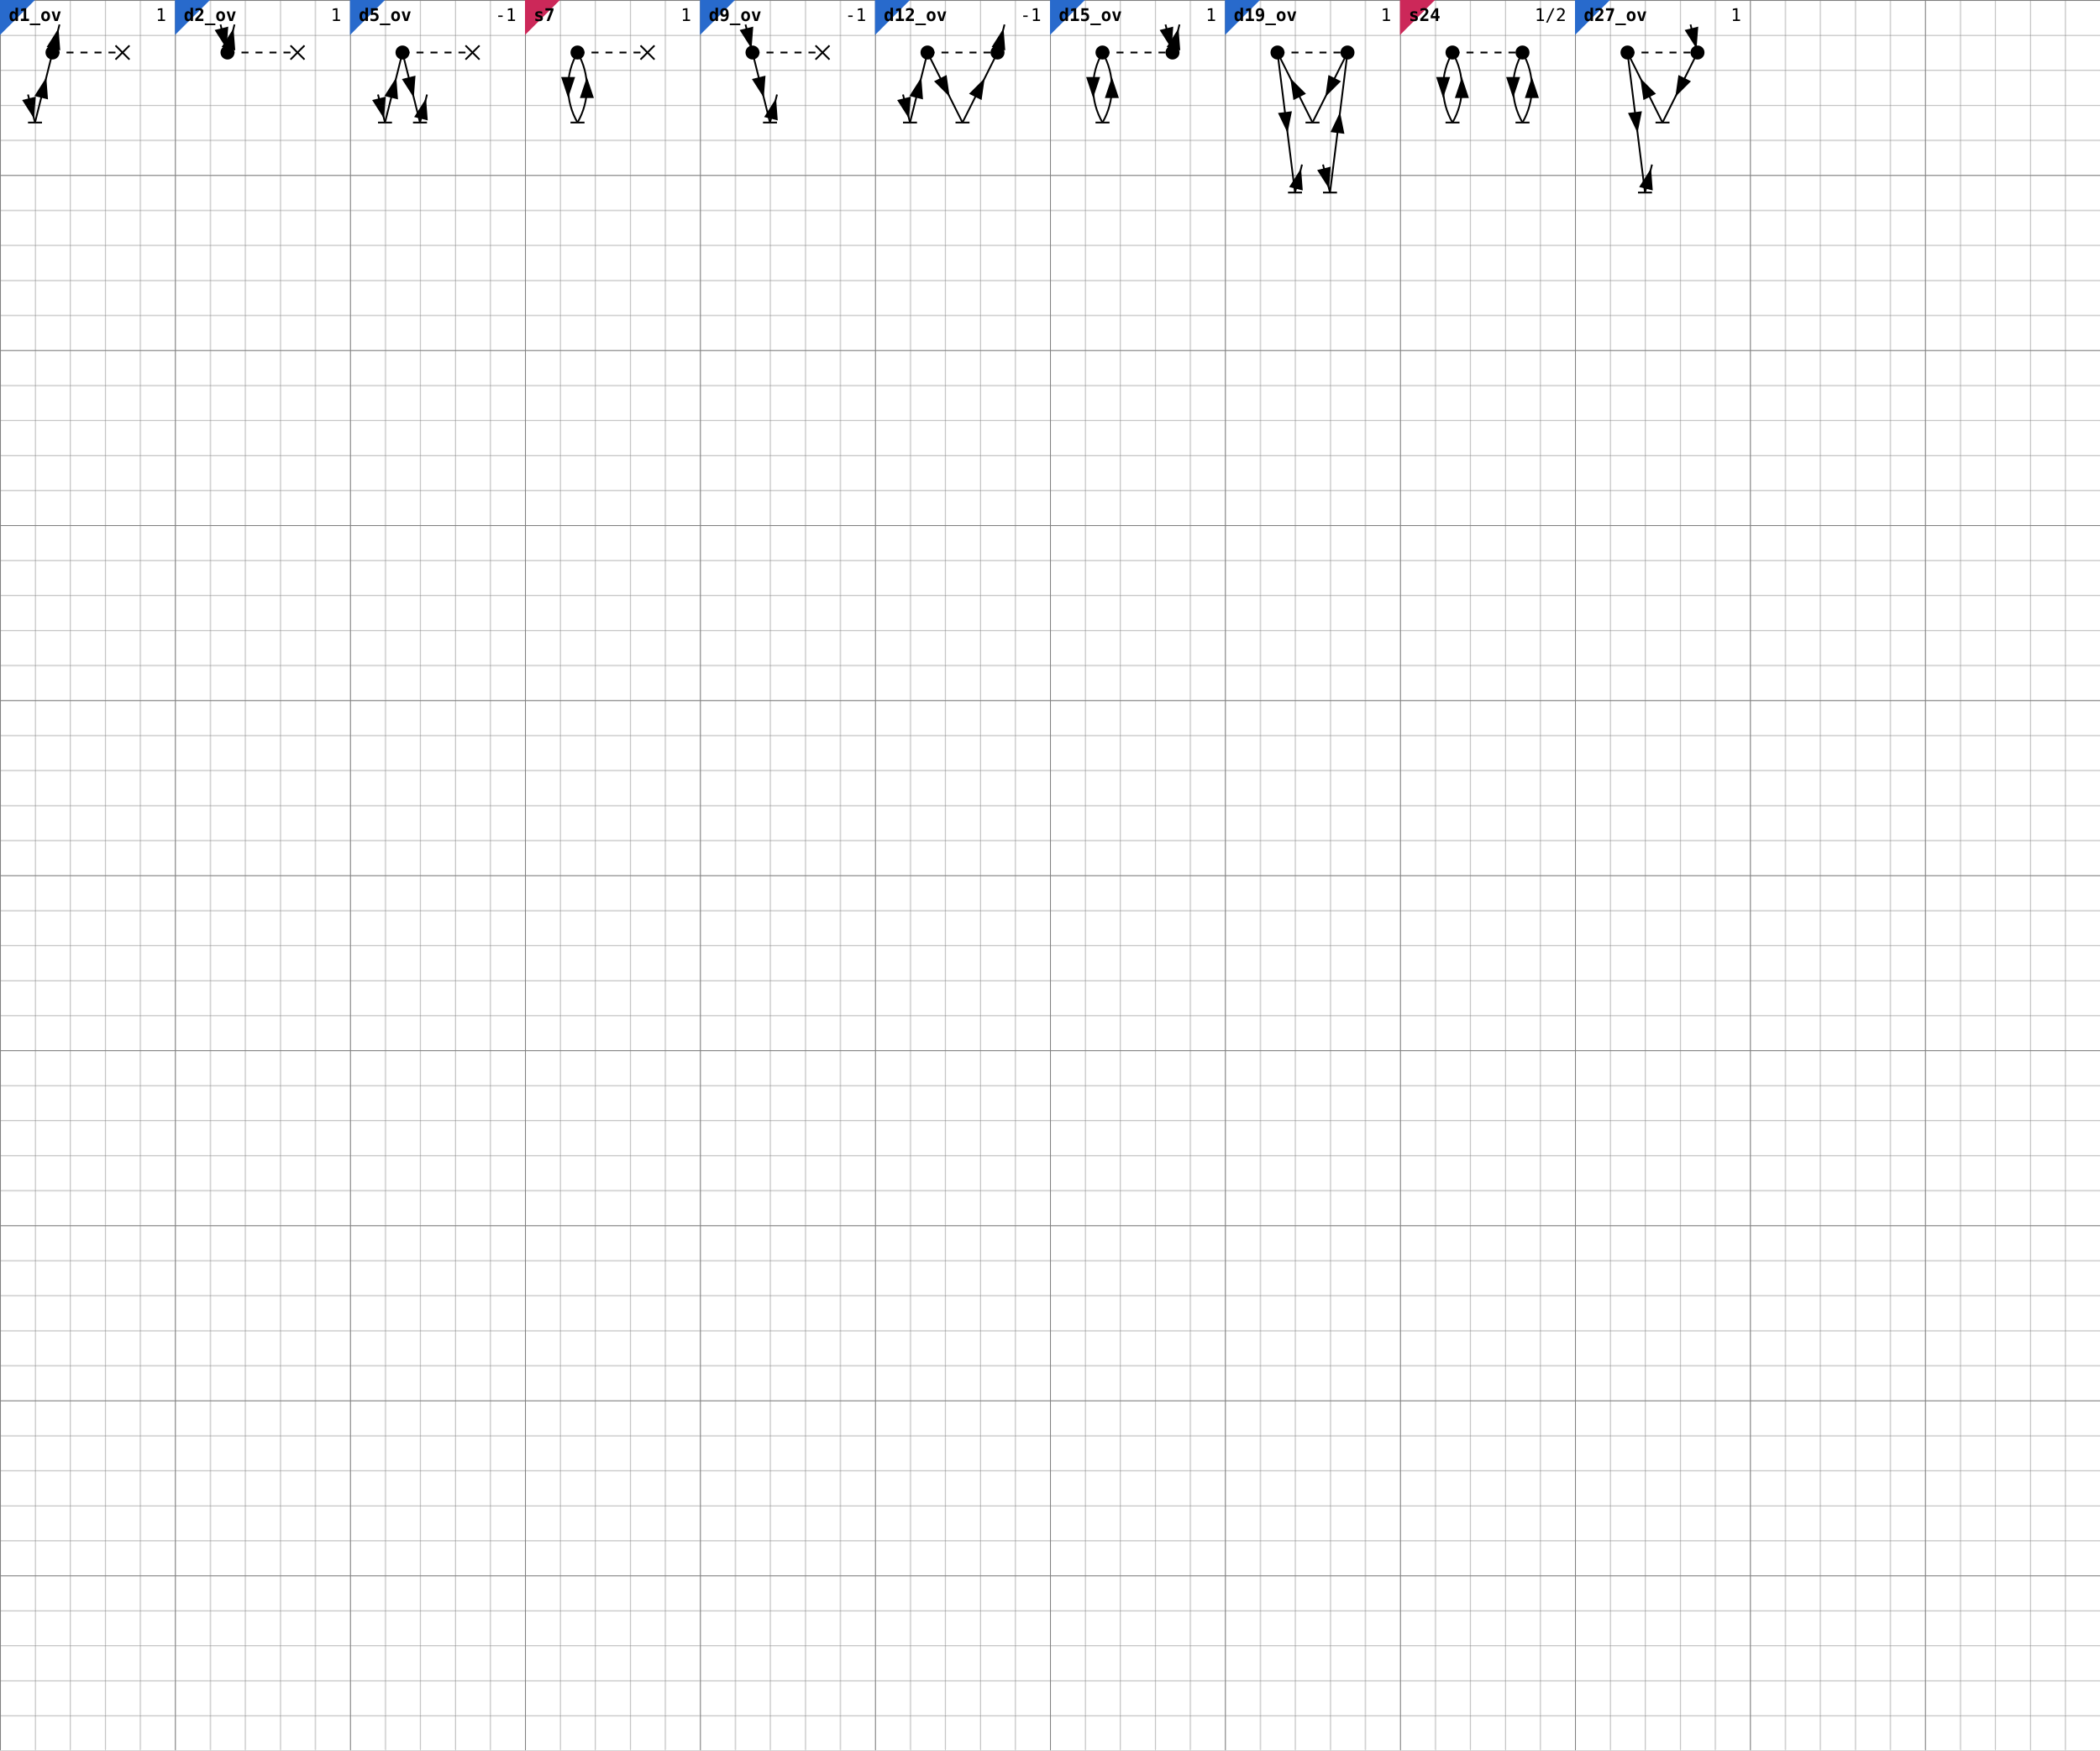
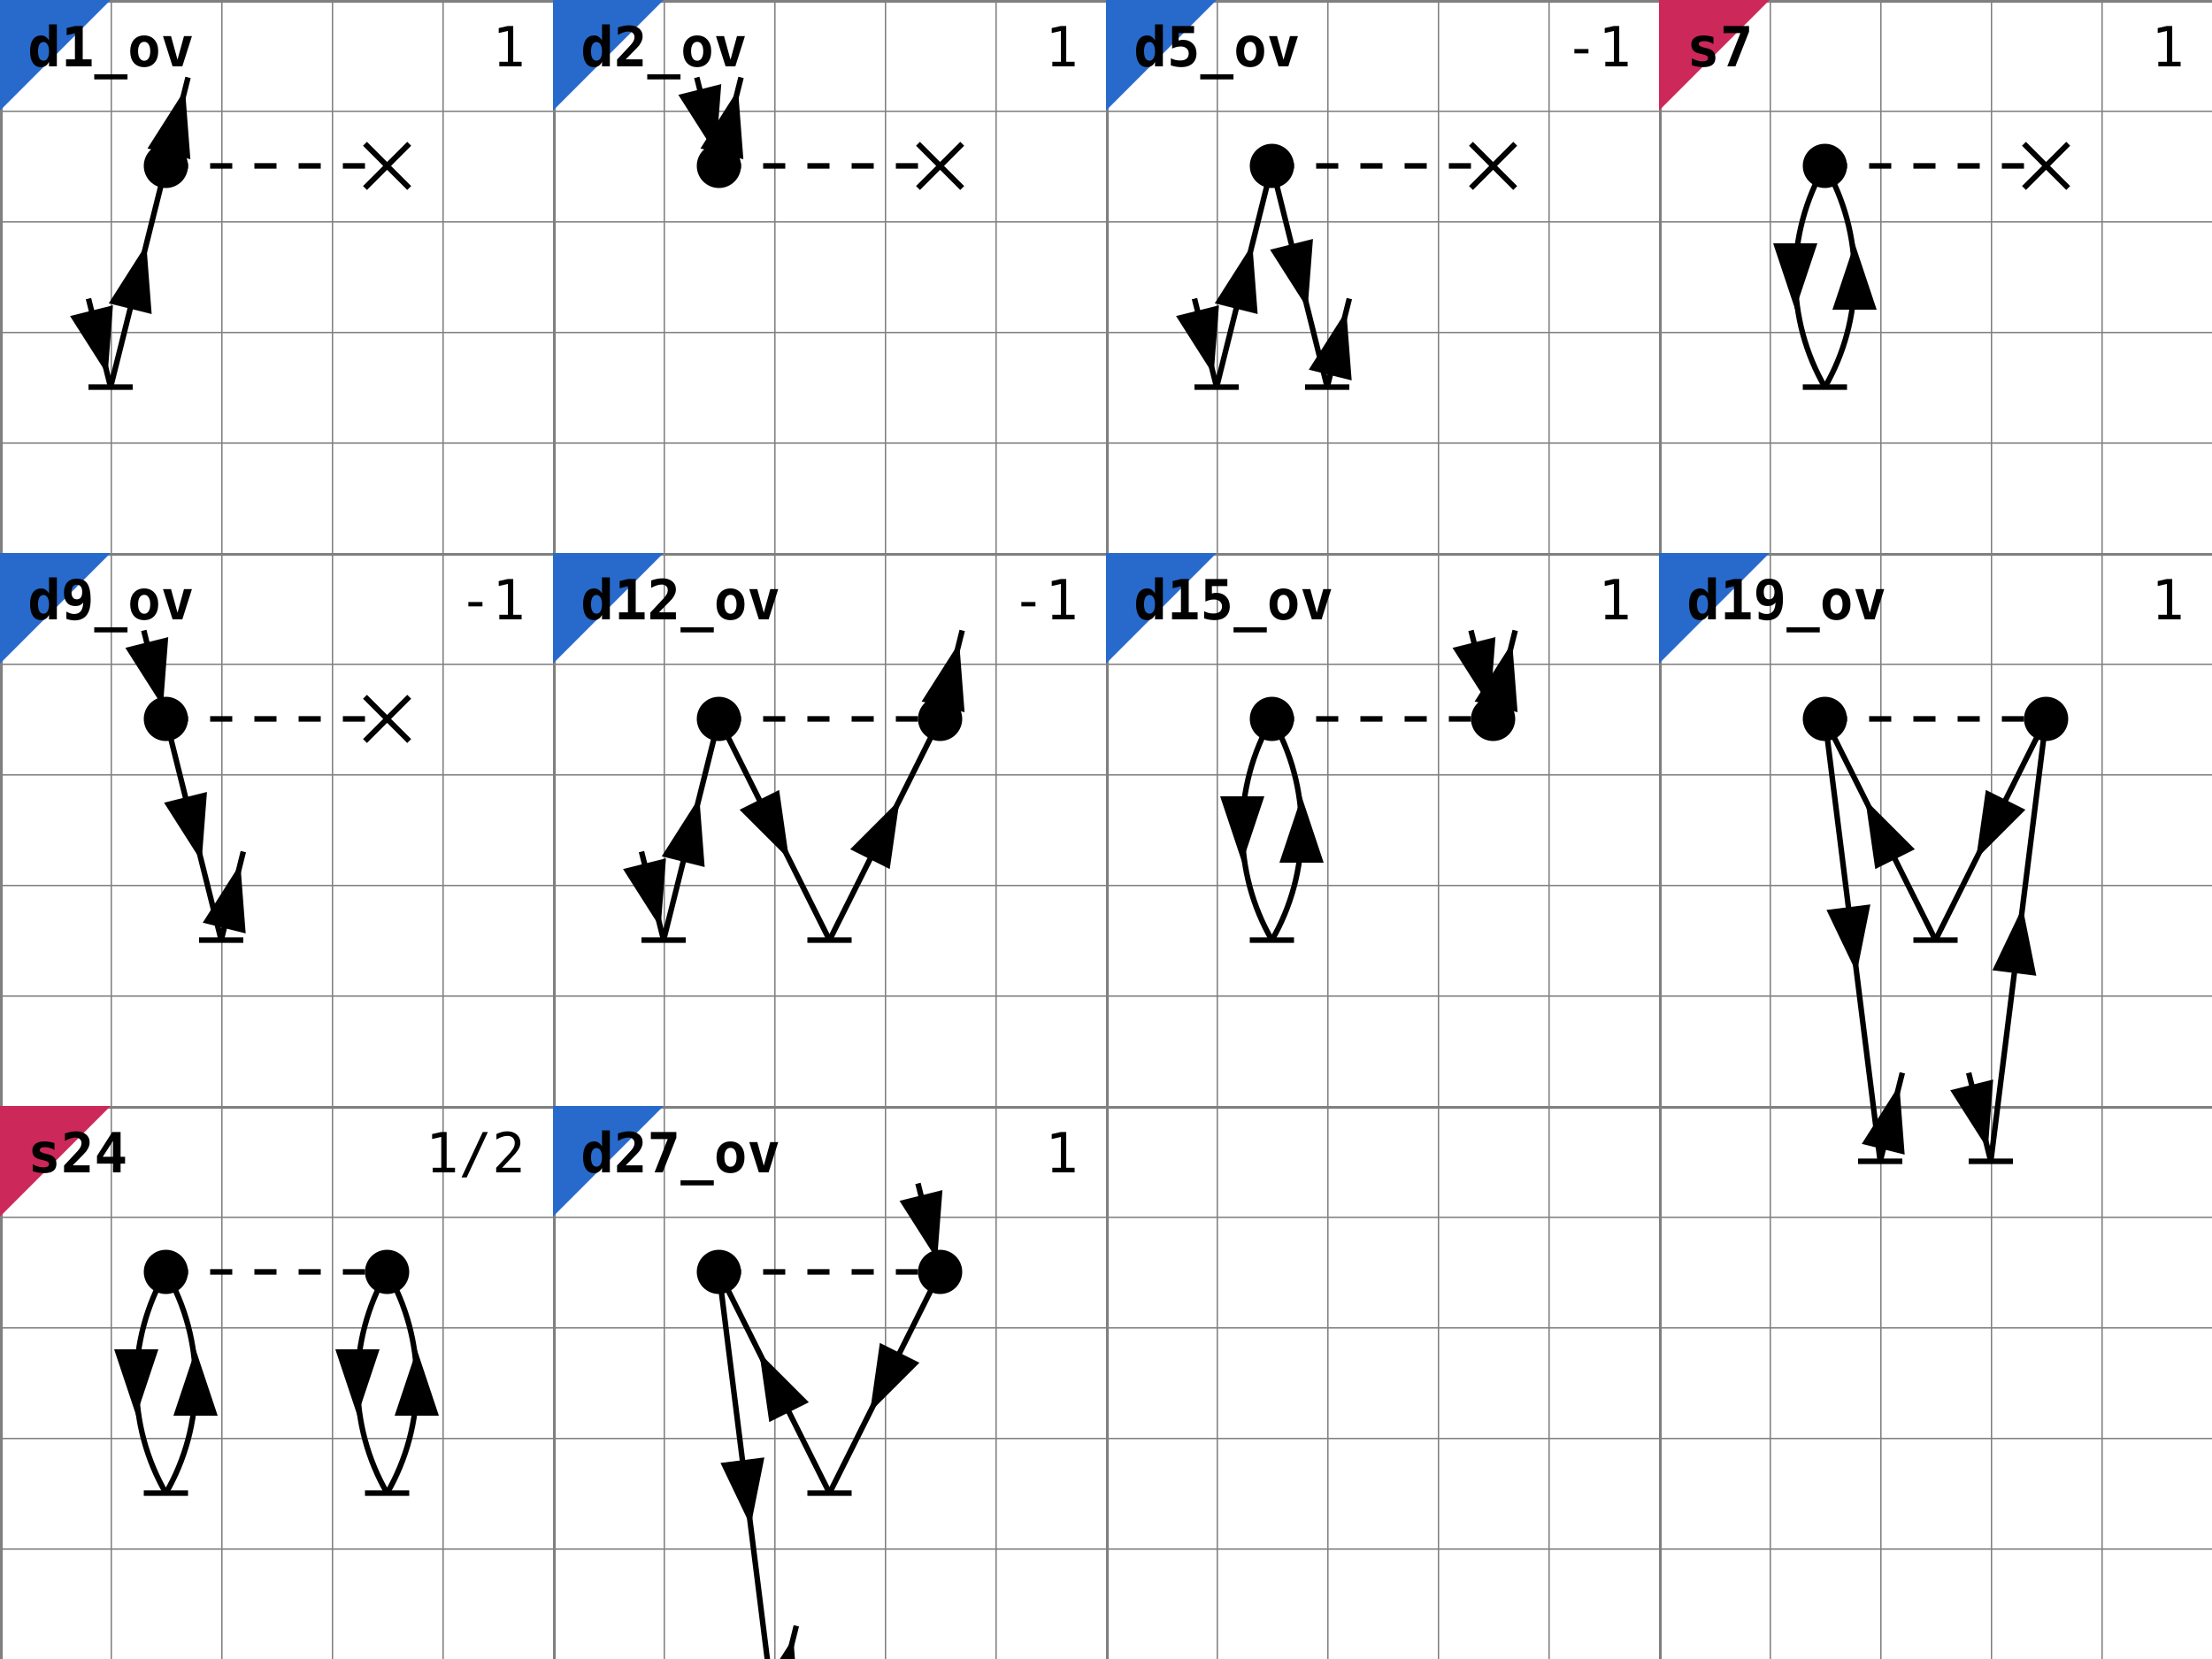
- <svg xmlns="http://www.w3.org/2000/svg" baseProfile="full" height="1000" version="1.1" width="1200">
+ <svg xmlns="http://www.w3.org/2000/svg" baseProfile="full" height="300" version="1.1" width="400">
  <defs>
    <pattern height="20" id="id1" patternUnits="userSpaceOnUse" width="20">
      <rect fill="white" height="20" stroke="none" width="20" x="0" y="0" />
      <path d="M 20 0 L 0 0 0 20" fill="none" stroke="gray" stroke-width="0.5" />
    </pattern>
    <pattern height="100" id="id3" patternUnits="userSpaceOnUse" width="100">
      <rect fill="url(#id1)" height="100" stroke="none" width="100" x="0" y="0" />
      <path d="M 100 0 L 0 0 0 100" fill="none" stroke="gray" stroke-width="1" />
    </pattern>
    <marker id="id2" markerHeight="8" markerUnits="strokeWidth" markerWidth="12" orient="auto" refX="6" refY="4">
      <path d="M0,0 L0,8 L12,4 z" fill="black" />
    </marker>
  </defs>
  <rect fill="url(#id3)" height="100%" width="100%" x="0" y="0" />
  <g fill="black" stroke="black" stroke-width="0.05" transform="scale(20)">
    <g transform="translate(1.5,1.5)">
      <g transform="translate(0,0)">
        <line stroke-dasharray="0.2" x1="0" x2="2" y1="0" y2="0" />
        <path d="M 1.8 -0.2 l 0.4 0.4 m -0.4 0 l 0.4 -0.4" fill="none" />
        <circle cx="0" cy="0" r="0.2" stroke-width="0" />
      </g>
      <line x1="-0.3" x2="-0.7" y1="2" y2="2" />
      <path d="M -0.5 2 l 0.25 -1.0 l 0.25 -1.0" fill="none" marker-mid="url(#id2)" />
      <path d="M -0.7 1.2 l 0.1 0.4 l 0.1 0.4" fill="none" marker-mid="url(#id2)" />
      <path d="M 0 0 l 0.1 -0.4 l 0.1 -0.4" fill="none" marker-mid="url(#id2)" />
    </g>
    <g transform="translate(6.5,1.5)">
      <g transform="translate(0,0)">
        <line stroke-dasharray="0.2" x1="0" x2="2" y1="0" y2="0" />
        <path d="M 1.8 -0.2 l 0.4 0.4 m -0.4 0 l 0.4 -0.4" fill="none" />
        <circle cx="0" cy="0" r="0.2" stroke-width="0" />
      </g>
      <path d="M -0.2 -0.8 l 0.1 0.4 l 0.1 0.4" fill="none" marker-mid="url(#id2)" />
      <path d="M 0 0 l 0.1 -0.4 l 0.1 -0.4" fill="none" marker-mid="url(#id2)" />
    </g>
    <g transform="translate(11.5,1.5)">
      <g transform="translate(0,0)">
        <line stroke-dasharray="0.2" x1="0" x2="2" y1="0" y2="0" />
        <path d="M 1.8 -0.2 l 0.4 0.4 m -0.4 0 l 0.4 -0.4" fill="none" />
        <circle cx="0" cy="0" r="0.2" stroke-width="0" />
      </g>
      <line x1="0.7" x2="0.3" y1="2" y2="2" />
      <path d="M 0.0 0 l 0.25 1.0 l 0.25 1.0" fill="none" marker-mid="url(#id2)" />
      <path d="M 0.5 2 l 0.1 -0.4 l 0.1 -0.4" fill="none" marker-mid="url(#id2)" />
      <line x1="-0.3" x2="-0.7" y1="2" y2="2" />
      <path d="M -0.5 2 l 0.25 -1.0 l 0.25 -1.0" fill="none" marker-mid="url(#id2)" />
      <path d="M -0.7 1.2 l 0.1 0.4 l 0.1 0.4" fill="none" marker-mid="url(#id2)" />
    </g>
    <g transform="translate(16.5,1.5)">
      <g transform="translate(0,0)">
        <line stroke-dasharray="0.2" x1="0" x2="2" y1="0" y2="0" />
        <path d="M 1.8 -0.2 l 0.4 0.4 m -0.4 0 l 0.4 -0.4" fill="none" />
        <circle cx="0" cy="0" r="0.2" stroke-width="0" />
      </g>
      <line x1="0.2" x2="-0.2" y1="2" y2="2" />
      <g transform="translate(0,0)">
        <path d="M 0 0 a 2.0 2.0 0 0 0 -0.268 1.0 a 2.0 2.0 0 0 0 0.268 1.0" fill="none" marker-mid="url(#id2)" />
        <path d="M 0.0 2 a 2.0 2.0 0 0 0 0.268 -1.0 a 2.0 2.0 0 0 0 -0.268 -1.0" fill="none" marker-mid="url(#id2)" />
      </g>
    </g>
-     <g transform="translate(21.5,1.5)">
+     <g transform="translate(1.5,6.5)">
      <g transform="translate(0,0)">
        <line stroke-dasharray="0.2" x1="0" x2="2" y1="0" y2="0" />
        <path d="M 1.8 -0.2 l 0.4 0.4 m -0.4 0 l 0.4 -0.4" fill="none" />
        <circle cx="0" cy="0" r="0.2" stroke-width="0" />
      </g>
      <line x1="0.7" x2="0.3" y1="2" y2="2" />
      <path d="M 0.0 0 l 0.25 1.0 l 0.25 1.0" fill="none" marker-mid="url(#id2)" />
      <path d="M 0.5 2 l 0.1 -0.4 l 0.1 -0.4" fill="none" marker-mid="url(#id2)" />
      <path d="M -0.2 -0.8 l 0.1 0.4 l 0.1 0.4" fill="none" marker-mid="url(#id2)" />
    </g>
-     <g transform="translate(26.5,1.5)">
+     <g transform="translate(6.5,6.5)">
      <g transform="translate(0,0)">
        <line stroke-dasharray="0.2" x1="0" x2="2" y1="0" y2="0" />
        <circle cx="0" cy="0" r="0.2" stroke-width="0" />
        <circle cx="2" cy="0" r="0.2" stroke-width="0" />
      </g>
      <line x1="1.2" x2="0.8" y1="2" y2="2" />
      <path d="M 0.0 0 l 0.5 1.0 l 0.5 1.0" fill="none" marker-mid="url(#id2)" />
      <path d="M 1.0 2 l 0.5 -1.0 l 0.5 -1.0" fill="none" marker-mid="url(#id2)" />
      <line x1="-0.3" x2="-0.7" y1="2" y2="2" />
      <path d="M -0.5 2 l 0.25 -1.0 l 0.25 -1.0" fill="none" marker-mid="url(#id2)" />
      <path d="M -0.7 1.2 l 0.1 0.4 l 0.1 0.4" fill="none" marker-mid="url(#id2)" />
      <path d="M 2 0 l 0.1 -0.4 l 0.1 -0.4" fill="none" marker-mid="url(#id2)" />
    </g>
-     <g transform="translate(31.5,1.5)">
+     <g transform="translate(11.5,6.5)">
      <g transform="translate(0,0)">
        <line stroke-dasharray="0.2" x1="0" x2="2" y1="0" y2="0" />
        <circle cx="0" cy="0" r="0.2" stroke-width="0" />
        <circle cx="2" cy="0" r="0.2" stroke-width="0" />
      </g>
      <line x1="0.2" x2="-0.2" y1="2" y2="2" />
      <g transform="translate(0,0)">
        <path d="M 0 0 a 2.0 2.0 0 0 0 -0.268 1.0 a 2.0 2.0 0 0 0 0.268 1.0" fill="none" marker-mid="url(#id2)" />
        <path d="M 0.0 2 a 2.0 2.0 0 0 0 0.268 -1.0 a 2.0 2.0 0 0 0 -0.268 -1.0" fill="none" marker-mid="url(#id2)" />
      </g>
      <path d="M 2 0 l 0.1 -0.4 l 0.1 -0.4" fill="none" marker-mid="url(#id2)" />
      <path d="M 1.8 -0.8 l 0.1 0.4 l 0.1 0.4" fill="none" marker-mid="url(#id2)" />
    </g>
-     <g transform="translate(36.5,1.5)">
+     <g transform="translate(16.5,6.5)">
      <g transform="translate(0,0)">
        <line stroke-dasharray="0.2" x1="0" x2="2" y1="0" y2="0" />
        <circle cx="0" cy="0" r="0.2" stroke-width="0" />
        <circle cx="2" cy="0" r="0.2" stroke-width="0" />
      </g>
      <line x1="1.2" x2="0.8" y1="2" y2="2" />
      <path d="M 2.0 0 l -0.5 1.0 l -0.5 1.0" fill="none" marker-mid="url(#id2)" />
      <path d="M 1.0 2 l -0.5 -1.0 l -0.5 -1.0" fill="none" marker-mid="url(#id2)" />
      <line x1="0.7" x2="0.3" y1="4" y2="4" />
      <path d="M 0.0 0 l 0.25 2.0 l 0.25 2.0" fill="none" marker-mid="url(#id2)" />
      <path d="M 0.5 4 l 0.1 -0.4 l 0.1 -0.4" fill="none" marker-mid="url(#id2)" />
      <line x1="1.7" x2="1.3" y1="4" y2="4" />
      <path d="M 1.5 4 l 0.25 -2.0 l 0.25 -2.0" fill="none" marker-mid="url(#id2)" />
      <path d="M 1.3 3.2 l 0.1 0.4 l 0.1 0.4" fill="none" marker-mid="url(#id2)" />
    </g>
-     <g transform="translate(41.5,1.5)">
+     <g transform="translate(1.5,11.5)">
      <g transform="translate(0,0)">
        <line stroke-dasharray="0.2" x1="0" x2="2" y1="0" y2="0" />
        <circle cx="0" cy="0" r="0.2" stroke-width="0" />
        <circle cx="2" cy="0" r="0.2" stroke-width="0" />
+       </g>
+       <line x1="0.2" x2="-0.2" y1="2" y2="2" />
+       <g transform="translate(0,0)">
+         <path d="M 0 0 a 2.0 2.0 0 0 0 -0.268 1.0 a 2.0 2.0 0 0 0 0.268 1.0" fill="none" marker-mid="url(#id2)" />
+         <path d="M 0.0 2 a 2.0 2.0 0 0 0 0.268 -1.0 a 2.0 2.0 0 0 0 -0.268 -1.0" fill="none" marker-mid="url(#id2)" />
      </g>
      <line x1="2.2" x2="1.8" y1="2" y2="2" />
      <g transform="translate(2,0)">
        <path d="M 0 0 a 2.0 2.0 0 0 0 -0.268 1.0 a 2.0 2.0 0 0 0 0.268 1.0" fill="none" marker-mid="url(#id2)" />
        <path d="M 0.0 2 a 2.0 2.0 0 0 0 0.268 -1.0 a 2.0 2.0 0 0 0 -0.268 -1.0" fill="none" marker-mid="url(#id2)" />
      </g>
-       <line x1="0.2" x2="-0.2" y1="2" y2="2" />
-       <g transform="translate(0,0)">
-         <path d="M 0 0 a 2.0 2.0 0 0 0 -0.268 1.0 a 2.0 2.0 0 0 0 0.268 1.0" fill="none" marker-mid="url(#id2)" />
-         <path d="M 0.0 2 a 2.0 2.0 0 0 0 0.268 -1.0 a 2.0 2.0 0 0 0 -0.268 -1.0" fill="none" marker-mid="url(#id2)" />
-       </g>
    </g>
-     <g transform="translate(46.5,1.5)">
+     <g transform="translate(6.5,11.5)">
      <g transform="translate(0,0)">
        <line stroke-dasharray="0.2" x1="0" x2="2" y1="0" y2="0" />
        <circle cx="0" cy="0" r="0.2" stroke-width="0" />
        <circle cx="2" cy="0" r="0.2" stroke-width="0" />
      </g>
      <line x1="1.2" x2="0.8" y1="2" y2="2" />
      <path d="M 2.0 0 l -0.5 1.0 l -0.5 1.0" fill="none" marker-mid="url(#id2)" />
      <path d="M 1.0 2 l -0.5 -1.0 l -0.5 -1.0" fill="none" marker-mid="url(#id2)" />
      <line x1="0.7" x2="0.3" y1="4" y2="4" />
      <path d="M 0.0 0 l 0.25 2.0 l 0.25 2.0" fill="none" marker-mid="url(#id2)" />
      <path d="M 0.5 4 l 0.1 -0.4 l 0.1 -0.4" fill="none" marker-mid="url(#id2)" />
      <path d="M 1.8 -0.8 l 0.1 0.4 l 0.1 0.4" fill="none" marker-mid="url(#id2)" />
    </g>
  </g>
  <path d="M 0 0 l 20 0 l -20 20" fill="#286ACC" />
  <text font-family="Monospace" font-size="10" font-weight="bold" text-anchor="start" x="5" y="12">d1_ov</text>
  <text font-family="Monospace" font-size="10" text-anchor="end" x="95" y="12">1</text>
  <path d="M 100 0 l 20 0 l -20 20" fill="#286ACC" />
  <text font-family="Monospace" font-size="10" font-weight="bold" text-anchor="start" x="105" y="12">d2_ov</text>
  <text font-family="Monospace" font-size="10" text-anchor="end" x="195" y="12">1</text>
  <path d="M 200 0 l 20 0 l -20 20" fill="#286ACC" />
  <text font-family="Monospace" font-size="10" font-weight="bold" text-anchor="start" x="205" y="12">d5_ov</text>
  <text font-family="Monospace" font-size="10" text-anchor="end" x="295" y="12">-1</text>
  <path d="M 300 0 l 20 0 l -20 20" fill="#CC2859" />
  <text font-family="Monospace" font-size="10" font-weight="bold" text-anchor="start" x="305" y="12">s7</text>
  <text font-family="Monospace" font-size="10" text-anchor="end" x="395" y="12">1</text>
-   <path d="M 400 0 l 20 0 l -20 20" fill="#286ACC" />
-   <text font-family="Monospace" font-size="10" font-weight="bold" text-anchor="start" x="405" y="12">d9_ov</text>
-   <text font-family="Monospace" font-size="10" text-anchor="end" x="495" y="12">-1</text>
-   <path d="M 500 0 l 20 0 l -20 20" fill="#286ACC" />
-   <text font-family="Monospace" font-size="10" font-weight="bold" text-anchor="start" x="505" y="12">d12_ov</text>
-   <text font-family="Monospace" font-size="10" text-anchor="end" x="595" y="12">-1</text>
-   <path d="M 600 0 l 20 0 l -20 20" fill="#286ACC" />
-   <text font-family="Monospace" font-size="10" font-weight="bold" text-anchor="start" x="605" y="12">d15_ov</text>
-   <text font-family="Monospace" font-size="10" text-anchor="end" x="695" y="12">1</text>
-   <path d="M 700 0 l 20 0 l -20 20" fill="#286ACC" />
-   <text font-family="Monospace" font-size="10" font-weight="bold" text-anchor="start" x="705" y="12">d19_ov</text>
-   <text font-family="Monospace" font-size="10" text-anchor="end" x="795" y="12">1</text>
-   <path d="M 800 0 l 20 0 l -20 20" fill="#CC2859" />
-   <text font-family="Monospace" font-size="10" font-weight="bold" text-anchor="start" x="805" y="12">s24</text>
-   <text font-family="Monospace" font-size="10" text-anchor="end" x="895" y="12">1/2</text>
-   <path d="M 900 0 l 20 0 l -20 20" fill="#286ACC" />
-   <text font-family="Monospace" font-size="10" font-weight="bold" text-anchor="start" x="905" y="12">d27_ov</text>
-   <text font-family="Monospace" font-size="10" text-anchor="end" x="995" y="12">1</text>
+   <path d="M 0 100 l 20 0 l -20 20" fill="#286ACC" />
+   <text font-family="Monospace" font-size="10" font-weight="bold" text-anchor="start" x="5" y="112">d9_ov</text>
+   <text font-family="Monospace" font-size="10" text-anchor="end" x="95" y="112">-1</text>
+   <path d="M 100 100 l 20 0 l -20 20" fill="#286ACC" />
+   <text font-family="Monospace" font-size="10" font-weight="bold" text-anchor="start" x="105" y="112">d12_ov</text>
+   <text font-family="Monospace" font-size="10" text-anchor="end" x="195" y="112">-1</text>
+   <path d="M 200 100 l 20 0 l -20 20" fill="#286ACC" />
+   <text font-family="Monospace" font-size="10" font-weight="bold" text-anchor="start" x="205" y="112">d15_ov</text>
+   <text font-family="Monospace" font-size="10" text-anchor="end" x="295" y="112">1</text>
+   <path d="M 300 100 l 20 0 l -20 20" fill="#286ACC" />
+   <text font-family="Monospace" font-size="10" font-weight="bold" text-anchor="start" x="305" y="112">d19_ov</text>
+   <text font-family="Monospace" font-size="10" text-anchor="end" x="395" y="112">1</text>
+   <path d="M 0 200 l 20 0 l -20 20" fill="#CC2859" />
+   <text font-family="Monospace" font-size="10" font-weight="bold" text-anchor="start" x="5" y="212">s24</text>
+   <text font-family="Monospace" font-size="10" text-anchor="end" x="95" y="212">1/2</text>
+   <path d="M 100 200 l 20 0 l -20 20" fill="#286ACC" />
+   <text font-family="Monospace" font-size="10" font-weight="bold" text-anchor="start" x="105" y="212">d27_ov</text>
+   <text font-family="Monospace" font-size="10" text-anchor="end" x="195" y="212">1</text>
</svg>
